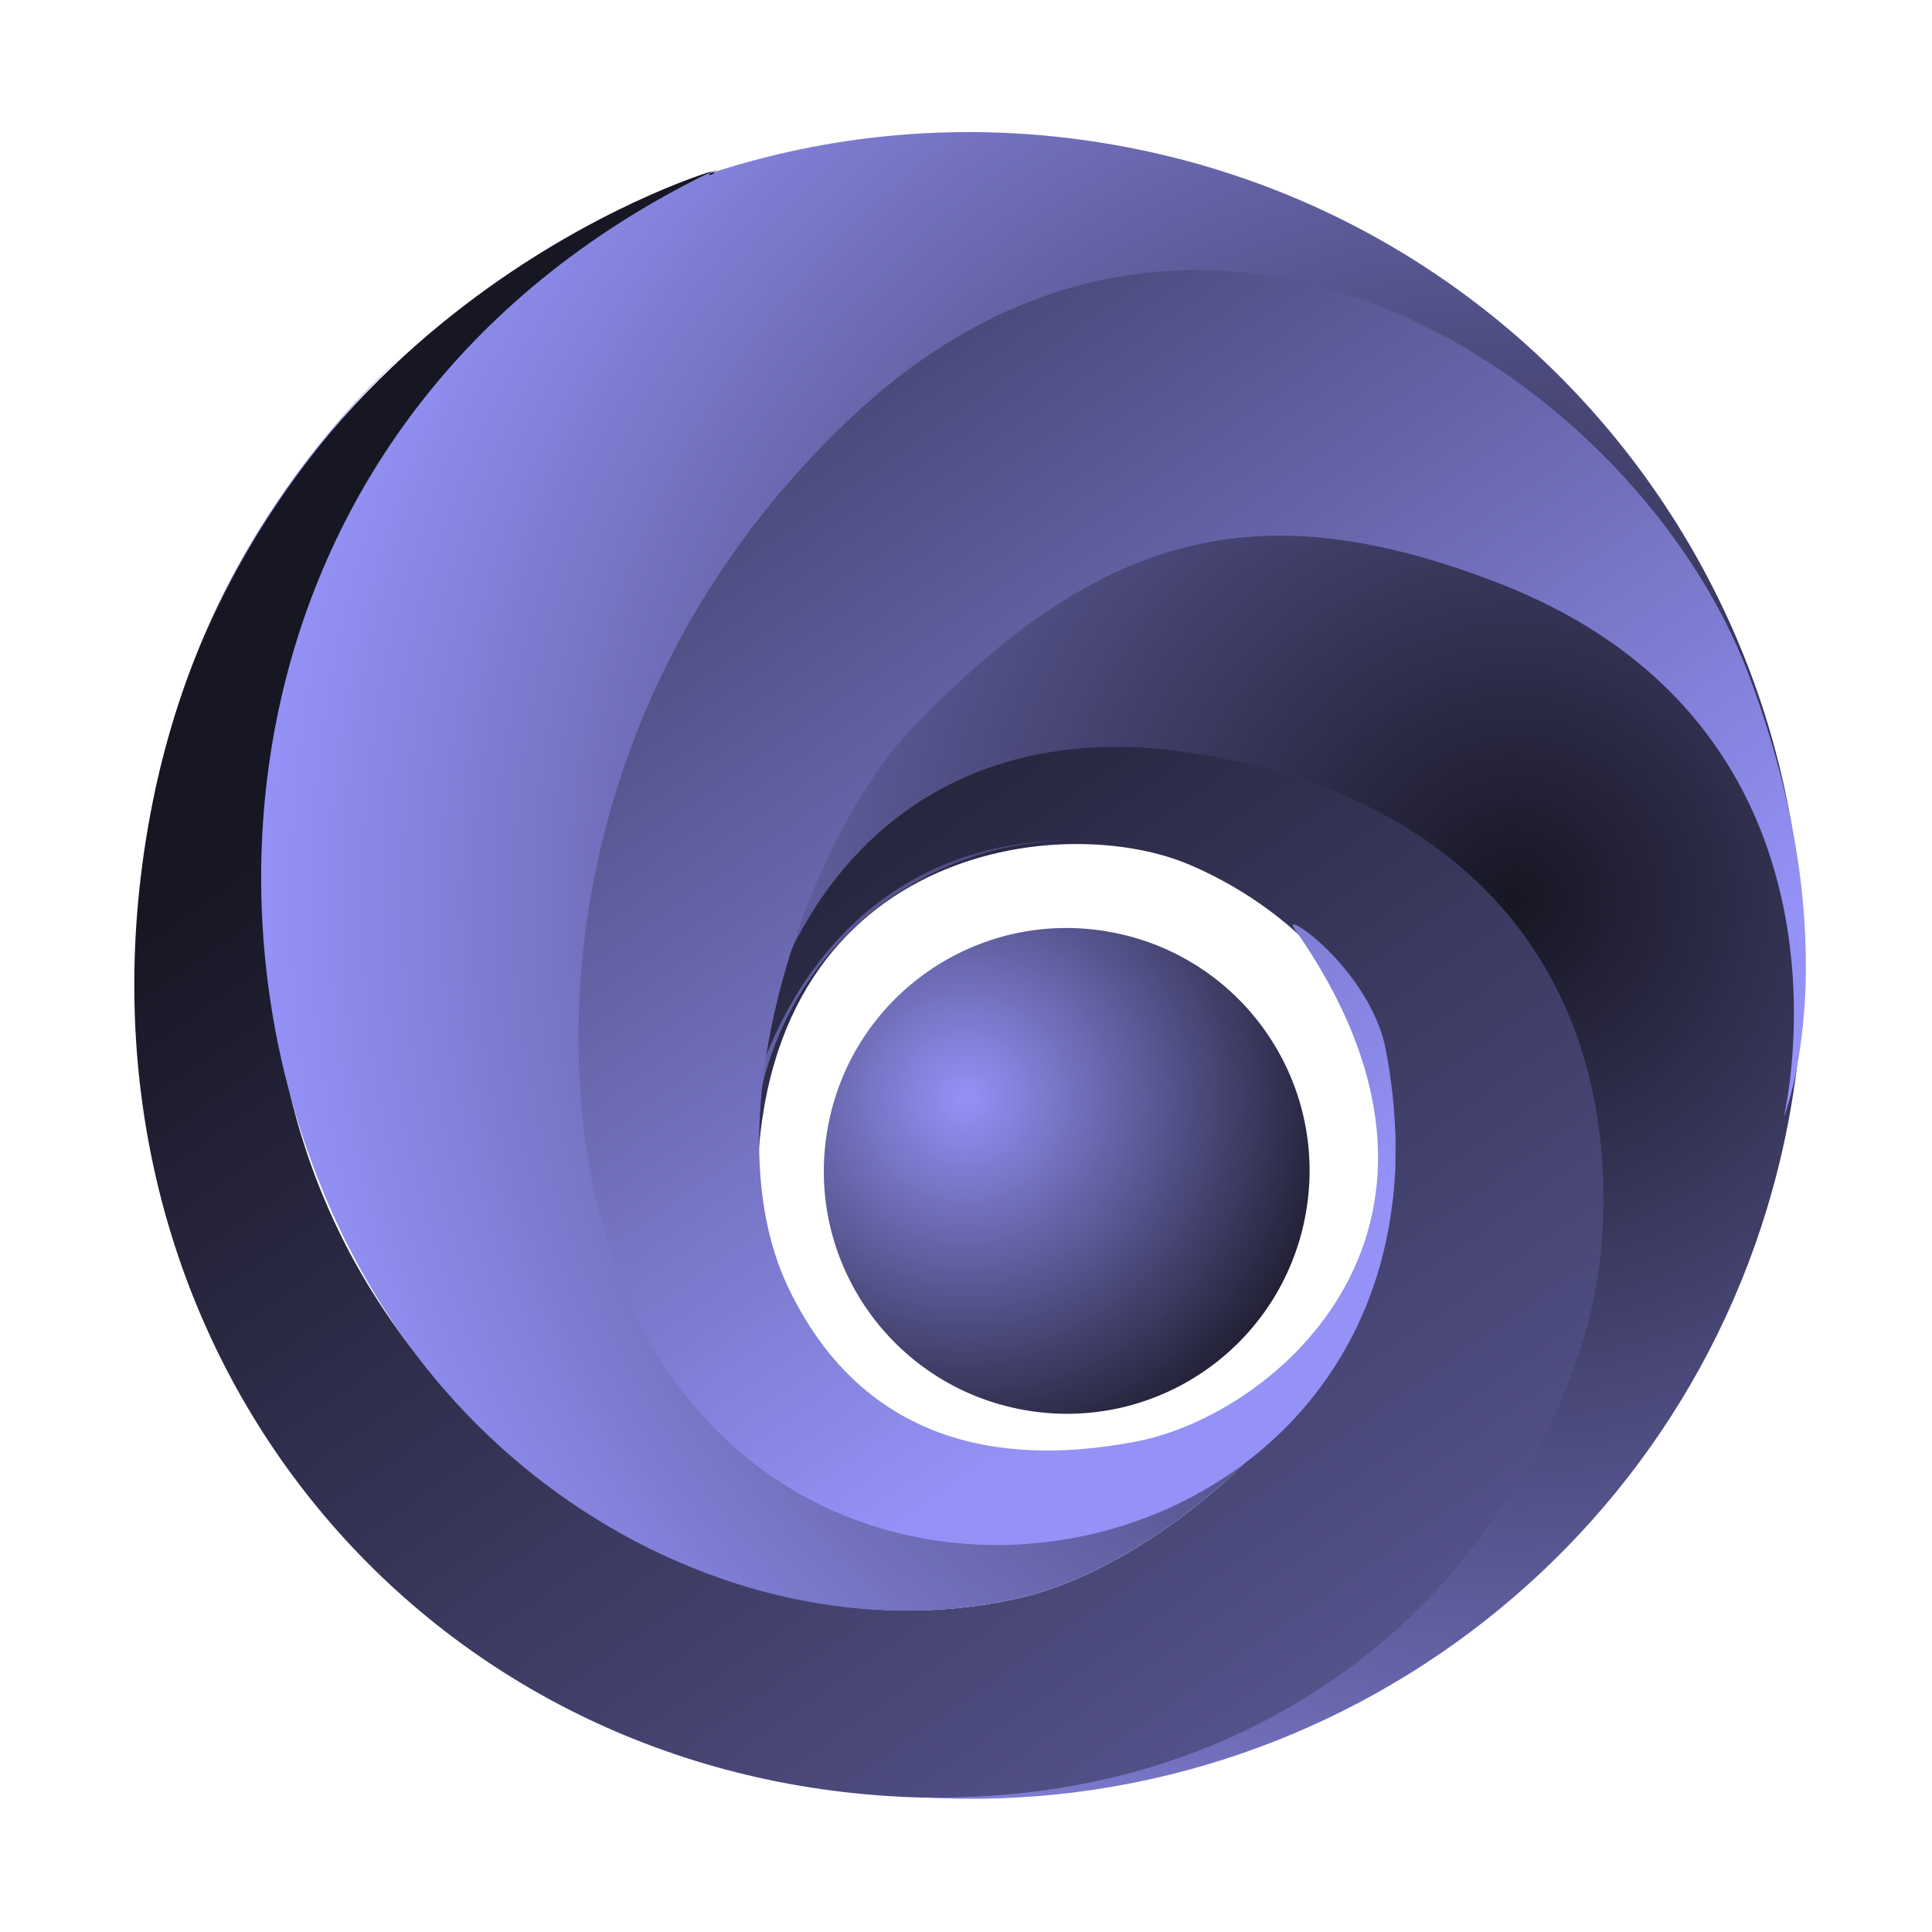
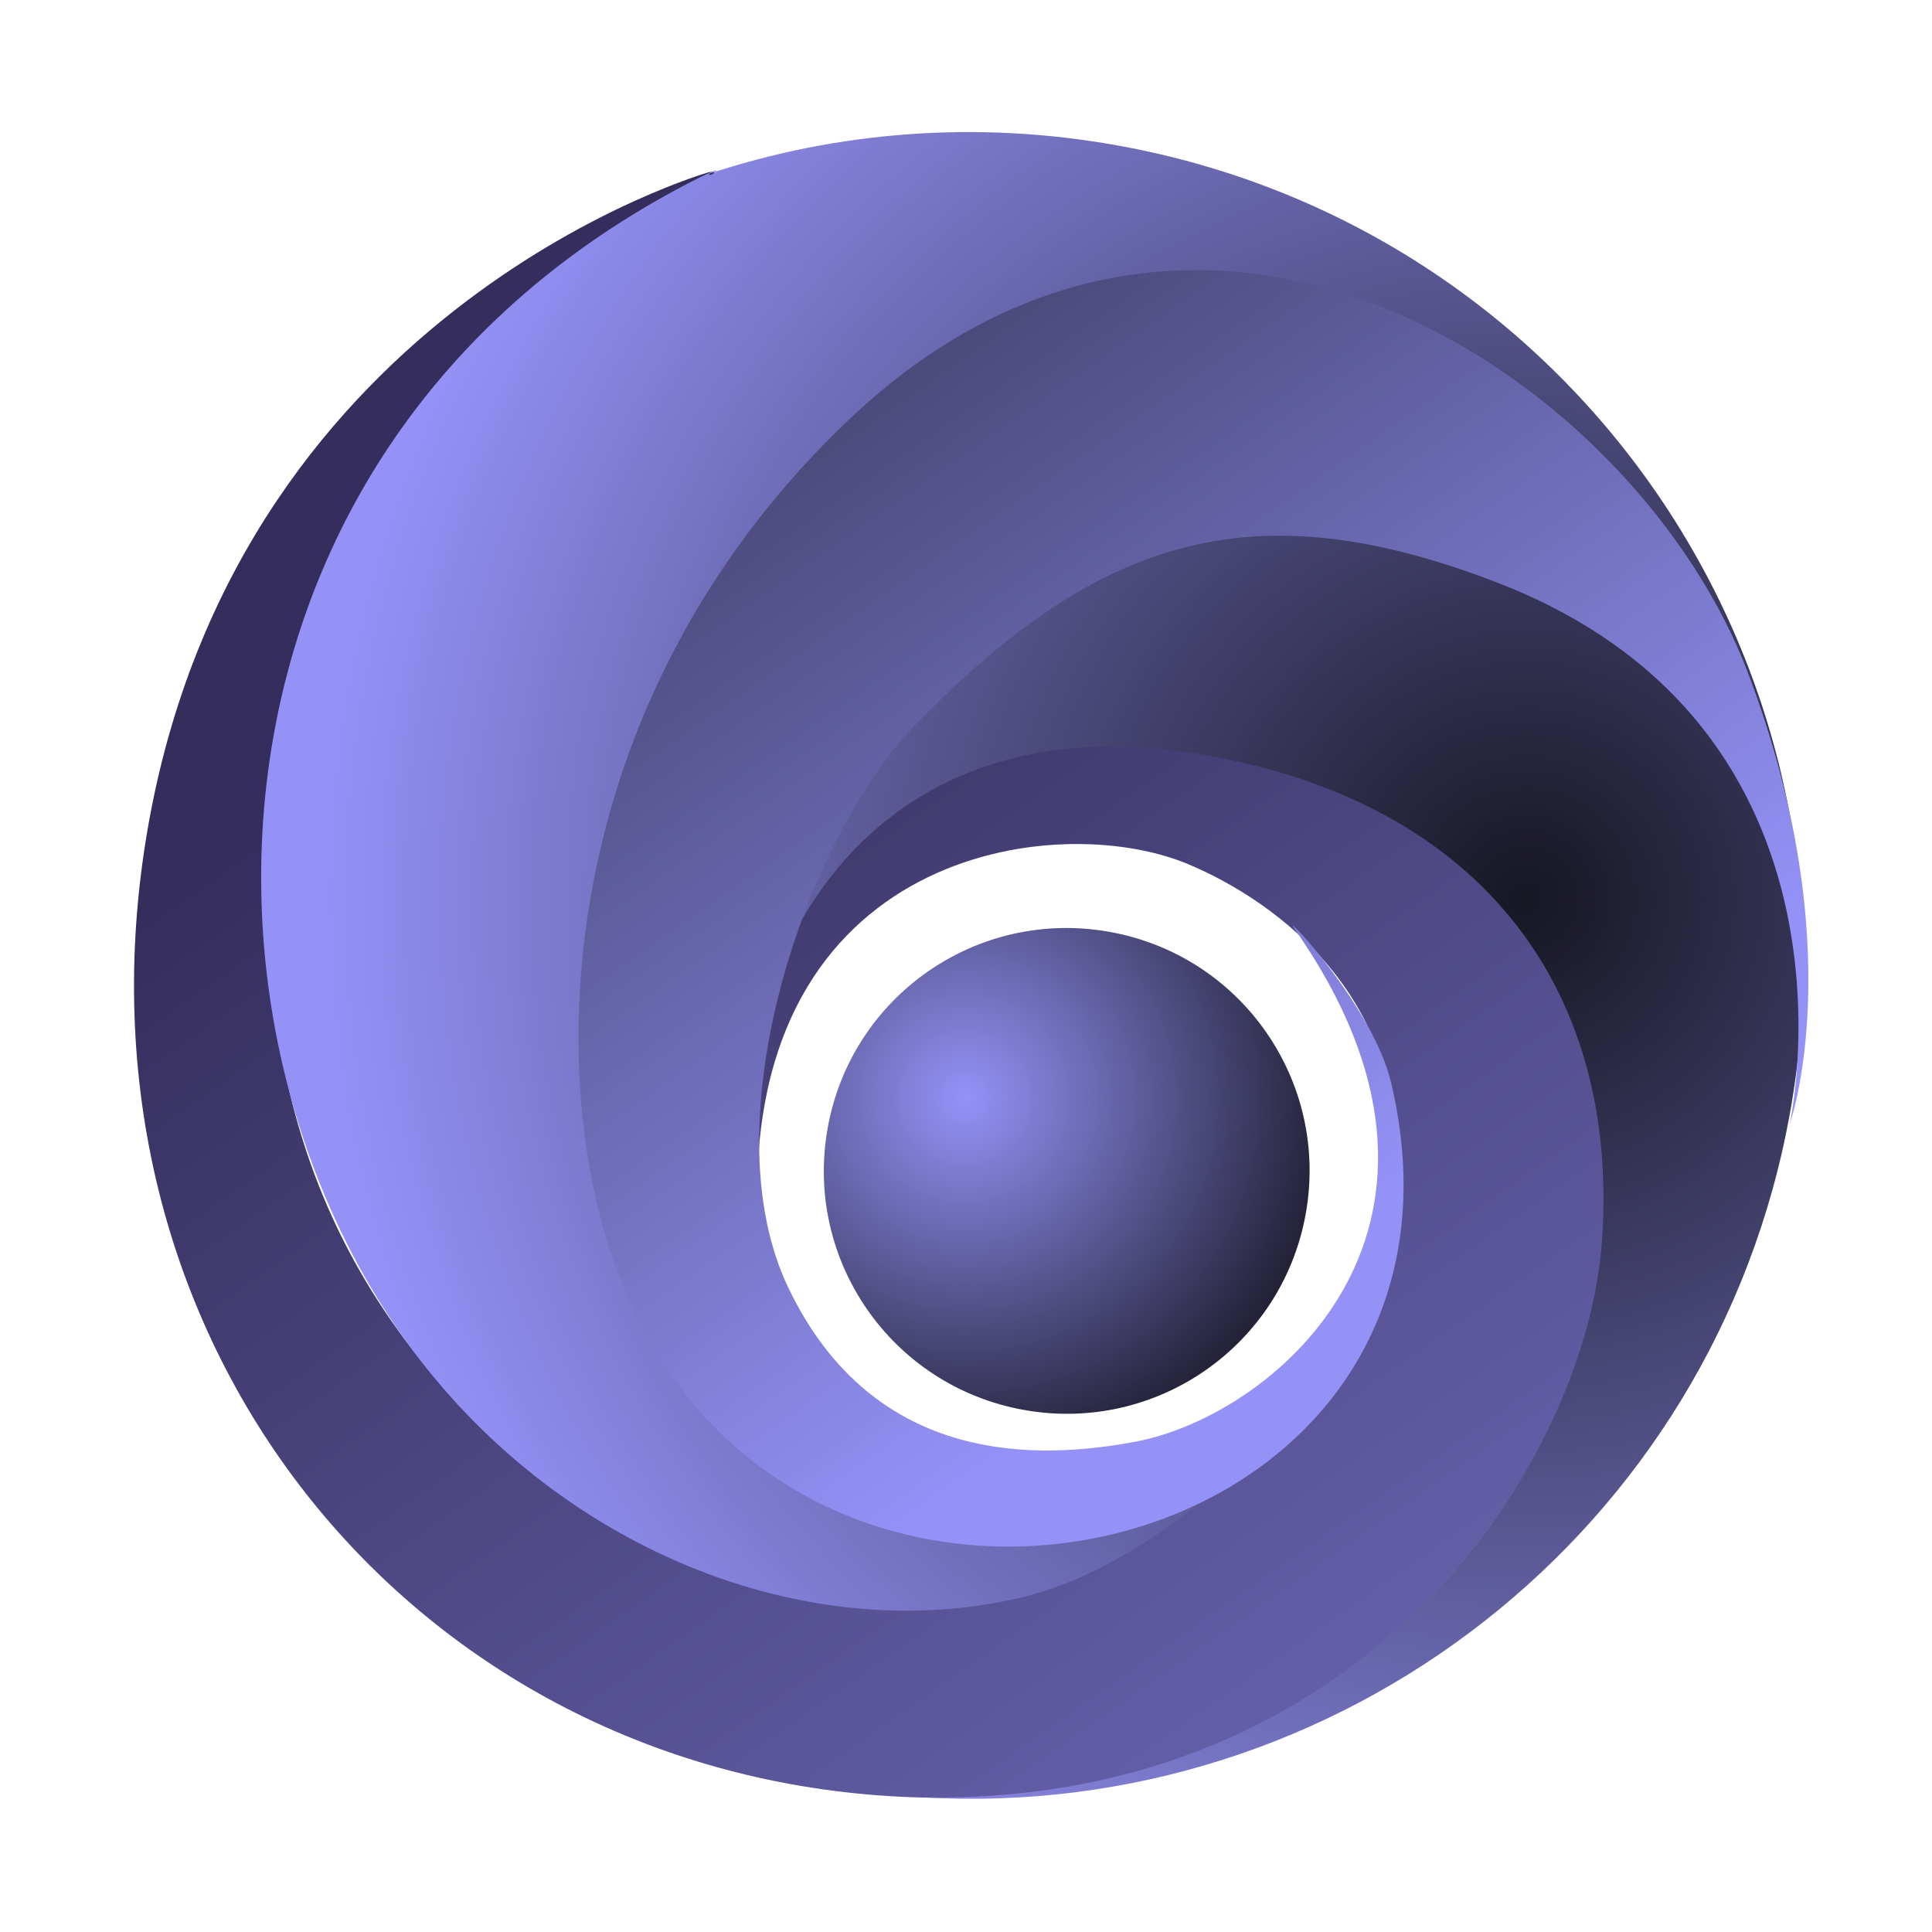
<svg xmlns="http://www.w3.org/2000/svg" viewBox="0 0 720 720" width="720" height="720">
  <defs>
-     <radialGradient id="grd1" gradientUnits="userSpaceOnUse" cx="0" cy="0" r="0">
+     <linearGradient id="grd1" gradientUnits="userSpaceOnUse" x1="0" y1="0" x2="0" y2="0">
+       <stop offset="0" stop-color="#3b2e64" />
+       <stop offset="1" stop-color="#9492f7" />
+     </linearGradient>
+     <radialGradient id="grd2" gradientUnits="userSpaceOnUse" cx="0" cy="0" r="0">
      <stop offset="0" stop-color="#171623" />
      <stop offset="0.94" stop-color="#9492f7" />
    </radialGradient>
-     <linearGradient id="grd2" gradientUnits="userSpaceOnUse" x1="-106.257" y1="451.833" x2="470.786" y2="1275.937">
+     <linearGradient id="grd3" gradientUnits="userSpaceOnUse" x1="-106.331" y1="451.833" x2="470.713" y2="1275.937">
+       <stop offset="0" stop-color="#352e5c" />
+       <stop offset="0.997" stop-color="#9492f7" />
+     </linearGradient>
+     <radialGradient id="grd4" gradientUnits="userSpaceOnUse" cx="568.579" cy="334.919" r="478.809">
+       <stop offset="0" stop-color="#171623" />
+       <stop offset="0.94" stop-color="#9492f7" />
+     </radialGradient>
+     <linearGradient id="grd5" gradientUnits="userSpaceOnUse" x1="258.284" y1="-118.052" x2="631.241" y2="414.586">
+       <stop offset="0" stop-color="#171623" />
+       <stop offset="0.94" stop-color="#9492f7" />
+     </linearGradient>
+     <linearGradient id="grd6" gradientUnits="userSpaceOnUse" x1="0" y1="0" x2="0" y2="0">
+       <stop offset="0" stop-color="#171623" />
+       <stop offset="0.94" stop-color="#9492f7" />
+     </linearGradient>
+     <linearGradient id="grd7" gradientUnits="userSpaceOnUse" x1="0" y1="0" x2="0" y2="0">
      <stop offset="0" stop-color="#171623" />
      <stop offset="1" stop-color="#9492f7" />
    </linearGradient>
-     <radialGradient id="grd3" gradientUnits="userSpaceOnUse" cx="564.459" cy="334.919" r="497.879">
-       <stop offset="0" stop-color="#171623" />
-       <stop offset="0.94" stop-color="#9492f7" />
-     </radialGradient>
-     <linearGradient id="grd4" gradientUnits="userSpaceOnUse" x1="258.028" y1="-117.81" x2="630.573" y2="414.24">
-       <stop offset="0" stop-color="#171623" />
-       <stop offset="0.94" stop-color="#9492f7" />
-     </linearGradient>
-     <linearGradient id="grd5" gradientUnits="userSpaceOnUse" x1="0" y1="0" x2="0" y2="0">
+     <linearGradient id="grd8" gradientUnits="userSpaceOnUse" x1="0" y1="0" x2="0" y2="0">
      <stop offset="0" stop-color="#171623" />
      <stop offset="1" stop-color="#9492f7" />
    </linearGradient>
-     <linearGradient id="grd6" gradientUnits="userSpaceOnUse" x1="0" y1="0" x2="0" y2="0">
-       <stop offset="0" stop-color="#171623" />
-       <stop offset="1" stop-color="#9492f7" />
-     </linearGradient>
-     <radialGradient id="grd7" gradientUnits="userSpaceOnUse" cx="359.515" cy="409.202" r="150.277">
+     <radialGradient id="grd9" gradientUnits="userSpaceOnUse" cx="359.515" cy="409.202" r="150.277">
      <stop offset="0" stop-color="#9492f7" />
      <stop offset="1" stop-color="#171623" />
    </radialGradient>
  </defs>
  <style>
		tspan { white-space:pre }
		.shp0 { fill: url(#grd1) } 
		.shp1 { fill: url(#grd2) } 
		.shp2 { fill: url(#grd3) } 
		.shp3 { fill: url(#grd4) } 
		.shp4 { fill: url(#grd5) } 
		.shp5 { fill: url(#grd6) } 
		.shp6 { fill: url(#grd7) } 
+ 		.shp7 { fill: url(#grd8) } 
+ 		.shp8 { fill: url(#grd9) } 
	</style>
-   <path id="Shape 1" class="shp0" d="" />
-   <path id="Shape 2 copy" class="shp1" d="M282.29 451.4C278.16 317.1 393.4 301.34 442.8 322.05C475.02 335.56 529.04 373.07 518.87 447.44C509.51 515.84 435.93 582.27 380.59 595.36C299.96 614.43 208.07 575.83 150.94 499.32C41.21 352.41 130.4 144.05 245.7 78.44C275.67 61.38 264.13 64.19 264.13 64.19C264.13 64.19 90.3 116.77 55.83 304.48C20.87 494.85 148.58 655.36 326.86 669.04C505.13 682.71 590.97 545.75 599.92 458.15C608.93 370.05 551.62 284.33 444.88 268.24C342.84 252.86 287.92 335.94 278.98 408.5C277.87 417.43 282.56 460.46 282.29 451.4Z" />
-   <path id="Background copy" fill-rule="evenodd" class="shp2" d="M667.1 414.59C639.05 571.07 498.86 678.78 344.09 669.84C509.33 672.54 591.15 544.48 597 462.54C603.82 367.07 549.98 296.57 443.26 280.48C341.2 265.1 287.92 335.94 278.98 408.5C277.87 417.43 277.39 417.35 280.07 408.69C302.7 335.54 354.58 313.15 397.98 313.26C342.03 314.2 292.84 354.47 282.58 411.68C270.92 476.72 314.07 538.73 379.12 550.4C430.88 559.68 480.72 534.24 504.8 490.68C478.78 541.89 424.06 585.08 380.59 595.36C299.96 614.43 206.56 576.93 150.94 499.32C62.36 375.75 73.54 160.54 260.45 66.28C266.36 63.29 267.39 63.3 266.9 63.89C313.61 48.95 364.57 44.9 416.28 54.17C585.29 84.47 697.41 245.57 667.1 414.59ZM266.9 63.89C266.03 64.16 265.17 64.45 264.31 64.73C263.94 65.93 266.36 64.54 266.9 63.89ZM518.87 447.44C518.66 449.02 518.41 450.59 518.12 452.17C523.64 418.68 514.69 386.13 495.77 360.95C512.54 381.36 524.05 409.57 518.87 447.44ZM74.44 241.17C91.6 199.44 117.35 162.81 149.16 133.04C120.74 160.48 93.12 196.33 74.44 241.17Z" />
-   <path id="Shape 2 copy 2" class="shp3" d="M482.31 345.97C559.56 455.91 475.71 527.45 423.06 537.29C388.73 543.71 326.1 547.52 293.74 479.79C263.97 417.51 300.89 311.73 340.42 270.85C410.43 198.44 468.55 182.73 557.67 217C699.59 271.56 664.77 416.27 664.77 416.27C664.77 416.27 690.2 353.78 651.67 251.37C610.63 142.32 448.83 30.44 316.23 156.52C214.38 253.38 202.18 381.85 225.89 461.53C282.03 650.15 555.98 590.65 516.14 389.62C509.2 360 477.1 338.55 482.31 345.97Z" />
-   <path id="Shape 3" class="shp4" d="" />
-   <path id="Shape 2" class="shp5" d="" />
-   <path id="Layer 1" fill-rule="evenodd" class="shp6" d="M486.61 452.33C477.78 501.59 430.82 534.27 381.56 525.44C332.29 516.6 299.62 469.65 308.45 420.38C317.28 371.12 364.24 338.44 413.5 347.28C462.77 356.11 495.44 403.06 486.61 452.33Z" />
+   <path id="Shape 3" class="shp0" d="" />
+   <path id="Shape 1" class="shp1" d="" />
+   <path id="Shape 2 copy" class="shp2" d="M282.29 451.4C278.16 317.1 393.4 301.34 442.8 322.05C475.02 335.56 529.04 373.07 518.87 447.44C509.51 515.84 435.93 581.27 380.59 594.36C299.96 613.43 208.07 575.83 150.94 499.32C41.21 352.41 130.4 144.05 245.7 78.44C275.67 61.38 264.13 64.19 264.13 64.19C264.13 64.19 91.36 113.28 55.83 304.48C20.47 494.78 148.58 655.36 326.86 669.04C505.13 682.71 590.97 545.75 599.92 458.15C608.93 370.05 551.97 281.82 444.88 268.24C324.12 252.93 287.92 335.94 278.98 408.5C277.87 417.43 282.56 460.46 282.29 451.4Z" />
+   <path id="Background copy" fill-rule="evenodd" class="shp3" d="M667.1 414.59C639.05 571.07 498.86 678.78 344.09 669.84C509.33 672.54 591.15 544.48 597 462.54C603.82 367.07 549.98 296.57 443.26 280.48C341.2 265.1 288.08 331.07 279.13 403.63C278.03 412.56 267.92 531.42 379.12 550.4C430.96 559.24 480.72 534.24 504.8 490.68C478.78 541.89 424.06 585.08 380.59 595.36C299.96 614.43 206.56 576.93 150.94 499.32C62.36 375.75 73.54 160.54 260.45 66.28C272.95 59.98 263.61 67 264.31 64.73C311.72 49.1 363.61 44.72 416.28 54.17C585.29 84.47 697.41 245.57 667.1 414.59Z" />
+   <path id="Shape 2 copy 2" class="shp4" d="M482.31 345.97C559.56 455.91 475.71 527.45 423.06 537.29C388.73 543.71 326.1 547.52 293.74 479.79C263.97 417.51 300.89 311.73 340.42 270.85C410.43 198.44 468.55 182.73 557.67 217C699.59 271.56 667.01 418.76 667.01 418.76C667.01 418.76 690.2 353.78 651.67 251.37C610.63 142.32 448.83 30.44 316.23 156.52C214.38 253.38 202.18 381.85 225.89 461.53C282.03 650.15 562.13 589.17 518.47 403.63C511.74 375.04 477.1 338.55 482.31 345.97Z" />
+   <path id="Shape 3" class="shp5" d="" />
+   <path id="Shape 3" class="shp6" d="" />
+   <path id="Shape 2" class="shp7" d="" />
+   <path id="Layer 1" fill-rule="evenodd" class="shp8" d="M486.61 452.33C477.78 501.59 430.82 534.27 381.56 525.44C332.29 516.6 299.62 469.65 308.45 420.38C317.28 371.12 364.24 338.44 413.5 347.28C462.77 356.11 495.44 403.06 486.61 452.33Z" />
</svg>
